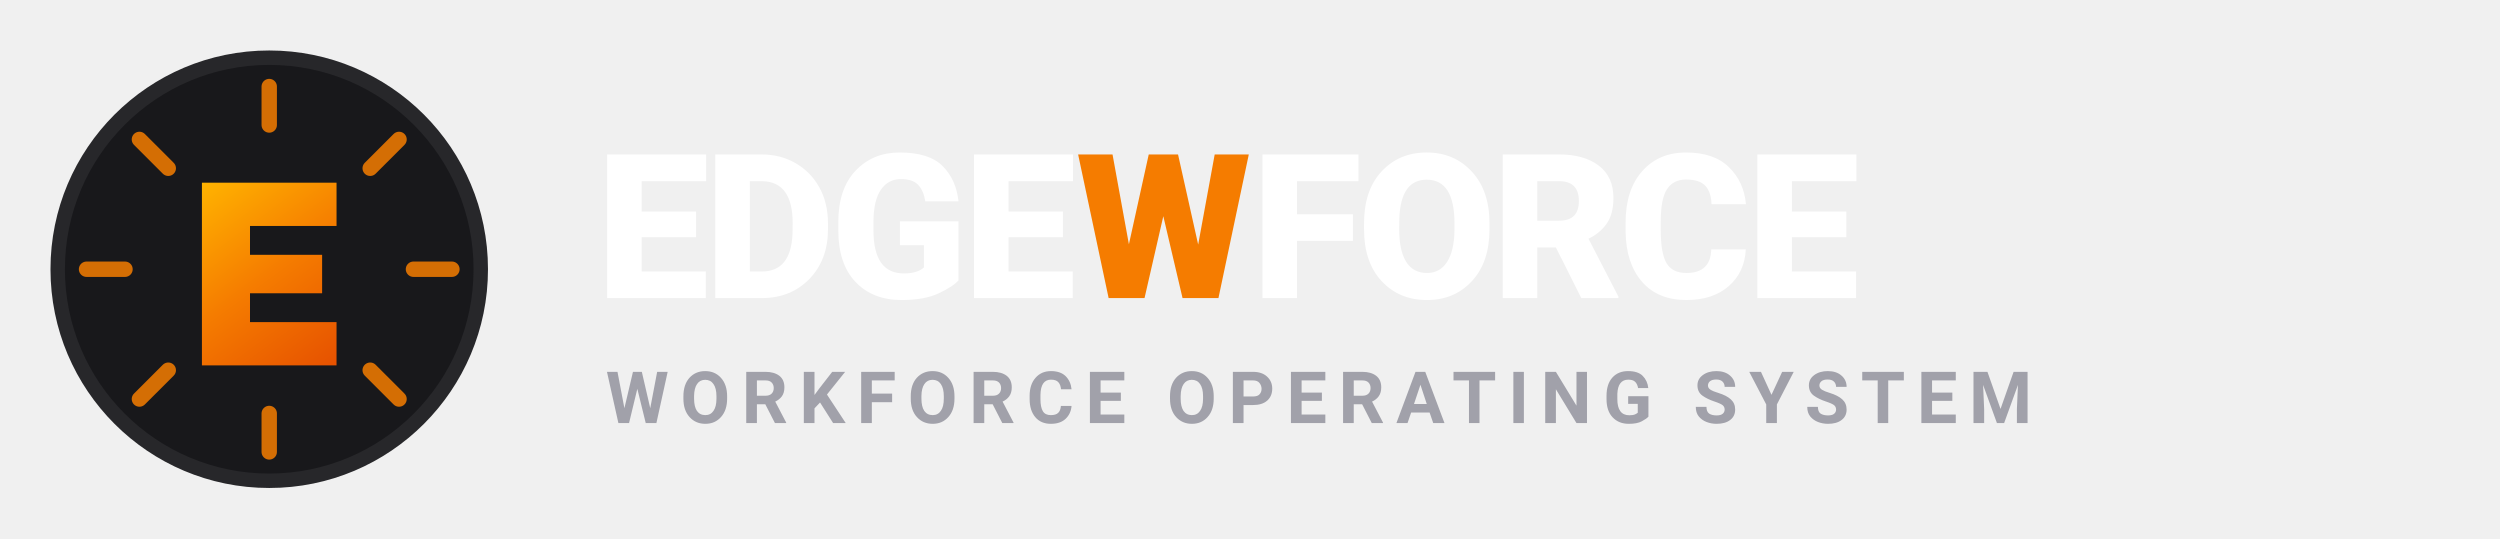
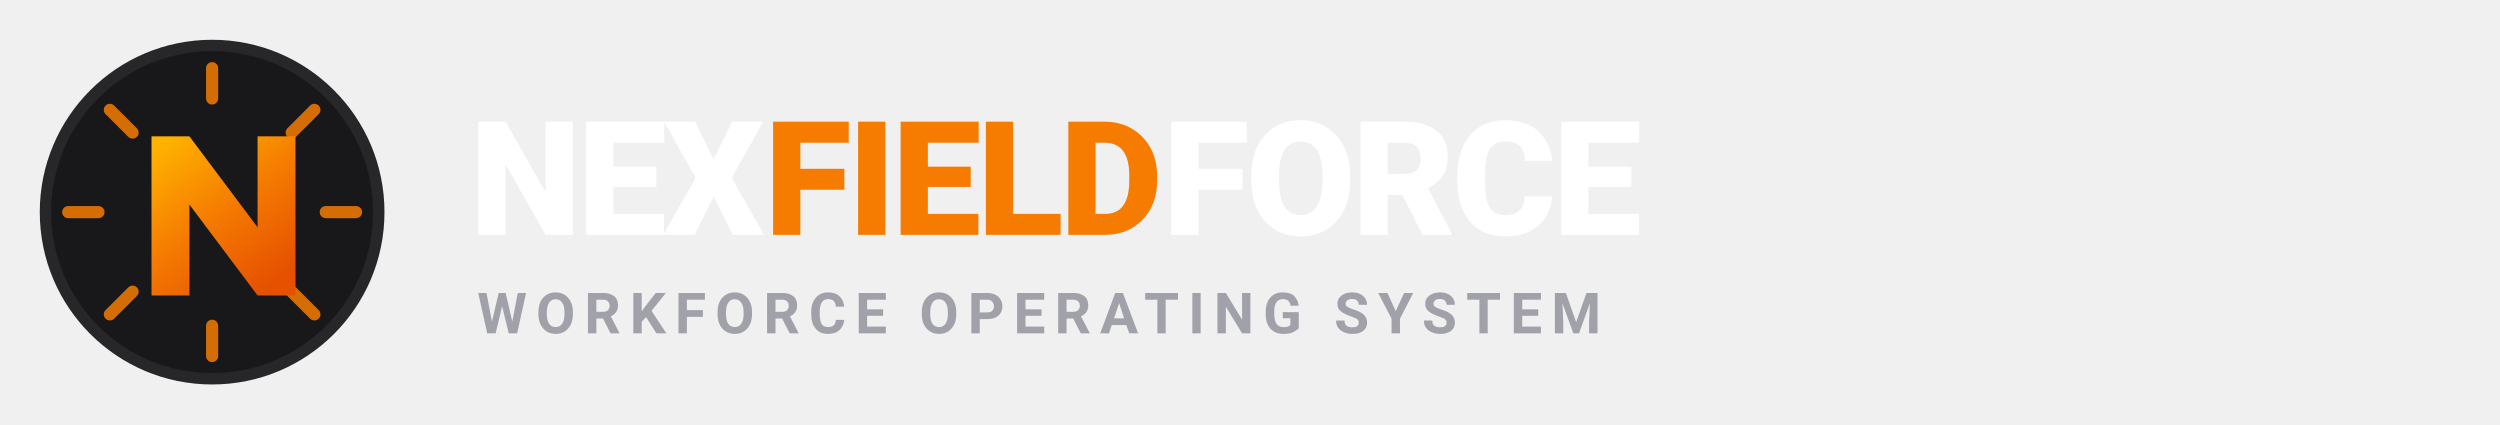
- <svg xmlns="http://www.w3.org/2000/svg" viewBox="0 0 260 56" fill="none">
+ <svg xmlns="http://www.w3.org/2000/svg" viewBox="0 0 330 56" fill="none">
  <g transform="translate(4, 4)">
    <circle cx="24" cy="24" r="22" fill="#18181B" stroke="#27272A" stroke-width="1.5" />
    <g stroke="#F57C00" stroke-width="1.6" stroke-linecap="round" opacity="0.85">
      <line x1="24" y1="5" x2="24" y2="9" />
      <line x1="24" y1="39" x2="24" y2="43" />
      <line x1="5" y1="24" x2="9" y2="24" />
      <line x1="39" y1="24" x2="43" y2="24" />
      <line x1="10.5" y1="10.5" x2="13.5" y2="13.5" />
      <line x1="34.5" y1="34.5" x2="37.5" y2="37.5" />
      <line x1="10.5" y1="37.5" x2="13.5" y2="34.5" />
      <line x1="34.5" y1="13.5" x2="37.5" y2="10.5" />
    </g>
-     <path d="M17 15 H31 V19.5 H22 V22.5 H29.5 V26.5 H22 V29.5 H31 V34 H17 Z" fill="url(#orangeGradDark)" />
+     <path d="M16 35 V14 H21 L30 26 V14 H35 V35 H30 L21 23 V35 Z" fill="url(#orangeGradDark)" />
  </g>
-   <text x="62" y="31" font-family="system-ui, -apple-system, BlinkMacSystemFont, 'Segoe UI', Roboto, sans-serif" font-weight="900" font-size="21" fill="#FFFFFF" letter-spacing="-0.5">EDGE<tspan fill="#F57C00">W</tspan>FORCE</text>
+   <text x="62" y="31" font-family="system-ui, -apple-system, BlinkMacSystemFont, 'Segoe UI', Roboto, sans-serif" font-weight="900" font-size="21" fill="#FFFFFF" letter-spacing="-0.5">NEX<tspan fill="#F57C00">FIELD</tspan>FORCE</text>
  <text x="63" y="44" font-family="system-ui, -apple-system, BlinkMacSystemFont, 'Segoe UI', Roboto, sans-serif" font-weight="600" font-size="7.5" fill="#A1A1AA" letter-spacing="1.2">WORKFORCE OPERATING SYSTEM</text>
  <defs>
    <linearGradient id="orangeGradDark" x1="17" y1="15" x2="31" y2="34" gradientUnits="userSpaceOnUse">
      <stop stop-color="#FFB300" />
      <stop offset="0.5" stop-color="#F57C00" />
      <stop offset="1" stop-color="#E65100" />
    </linearGradient>
  </defs>
</svg>
